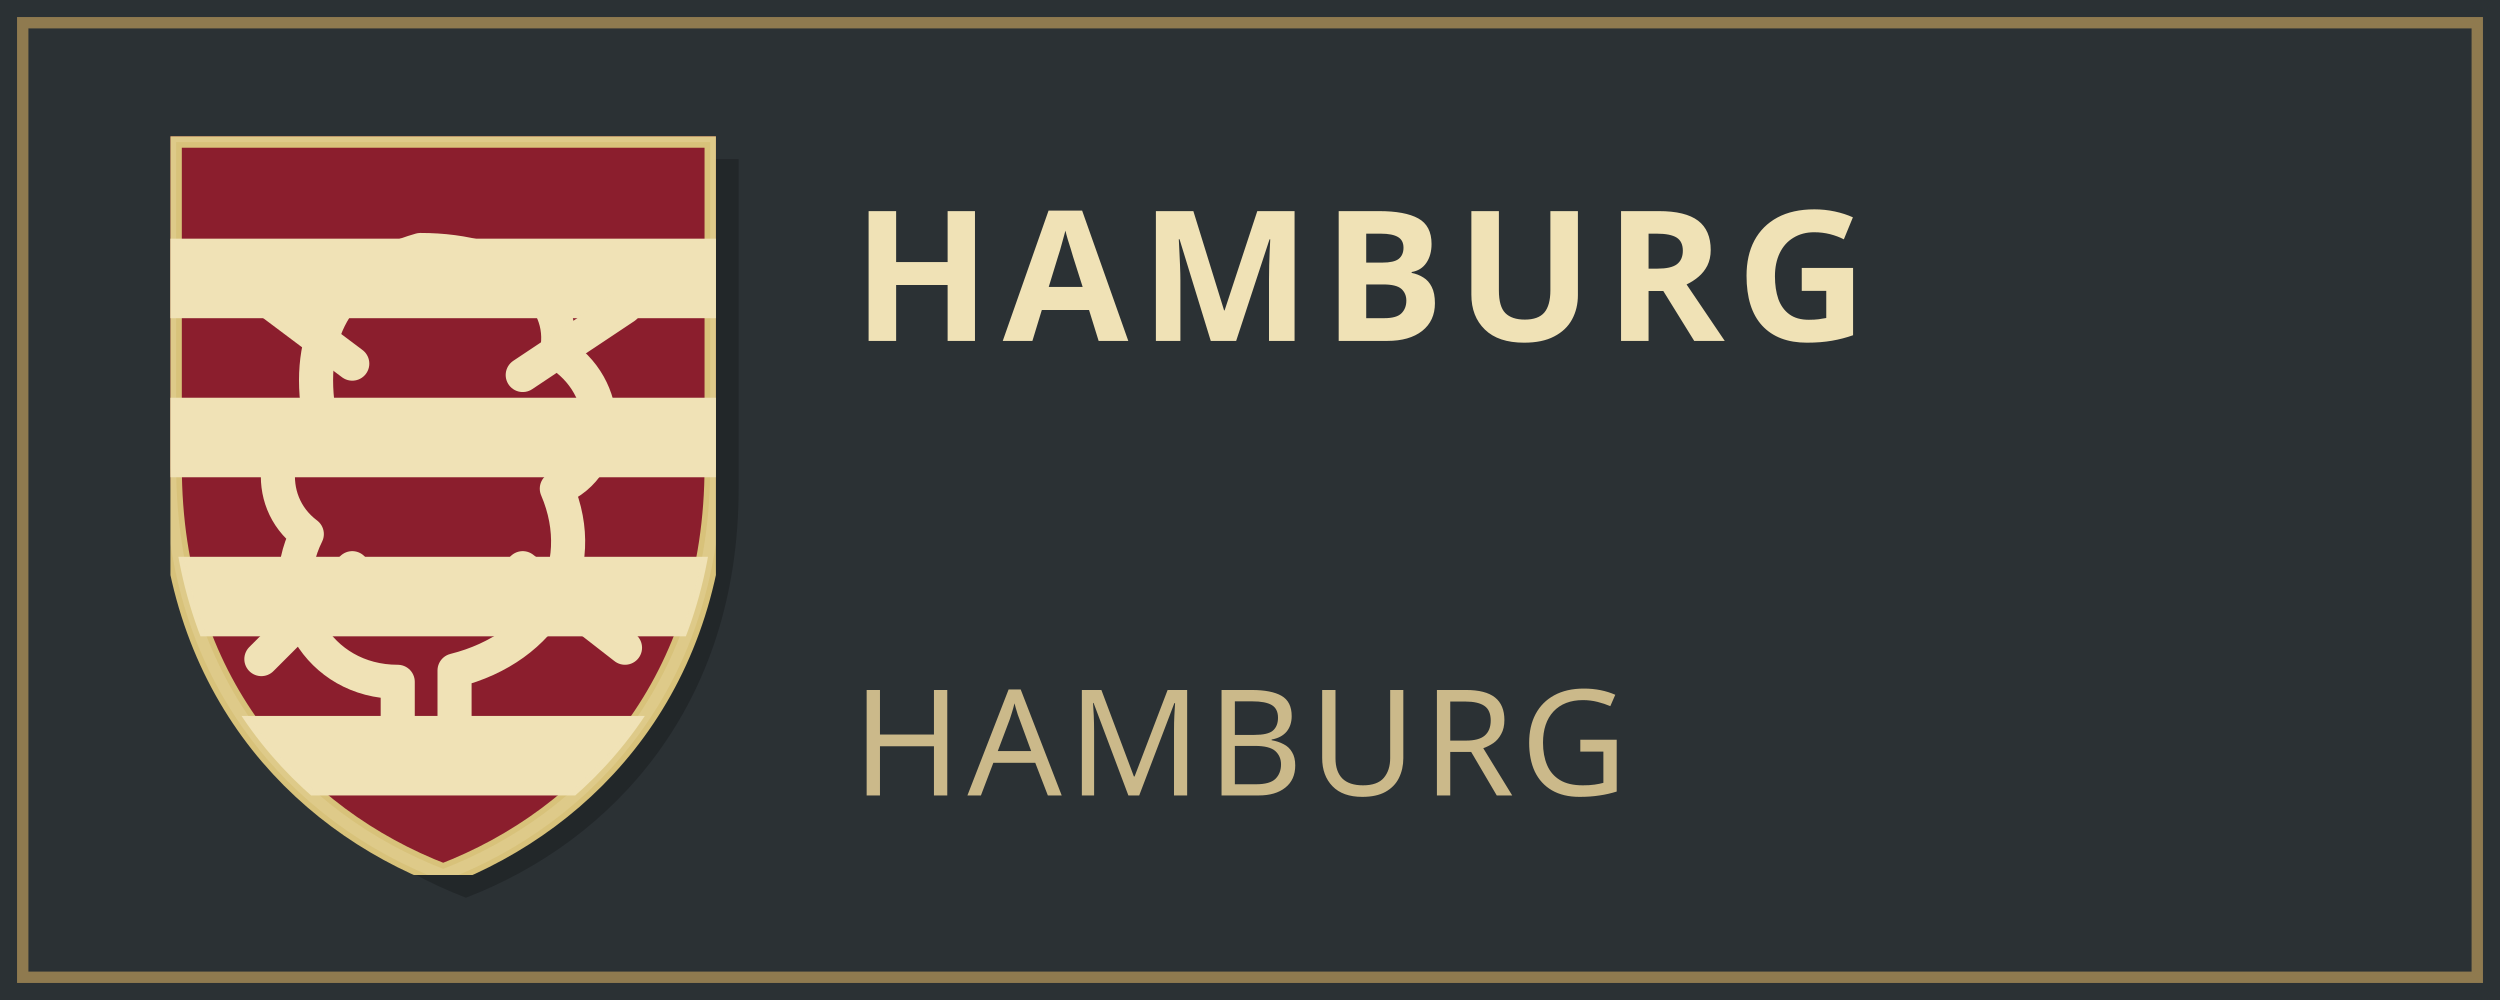
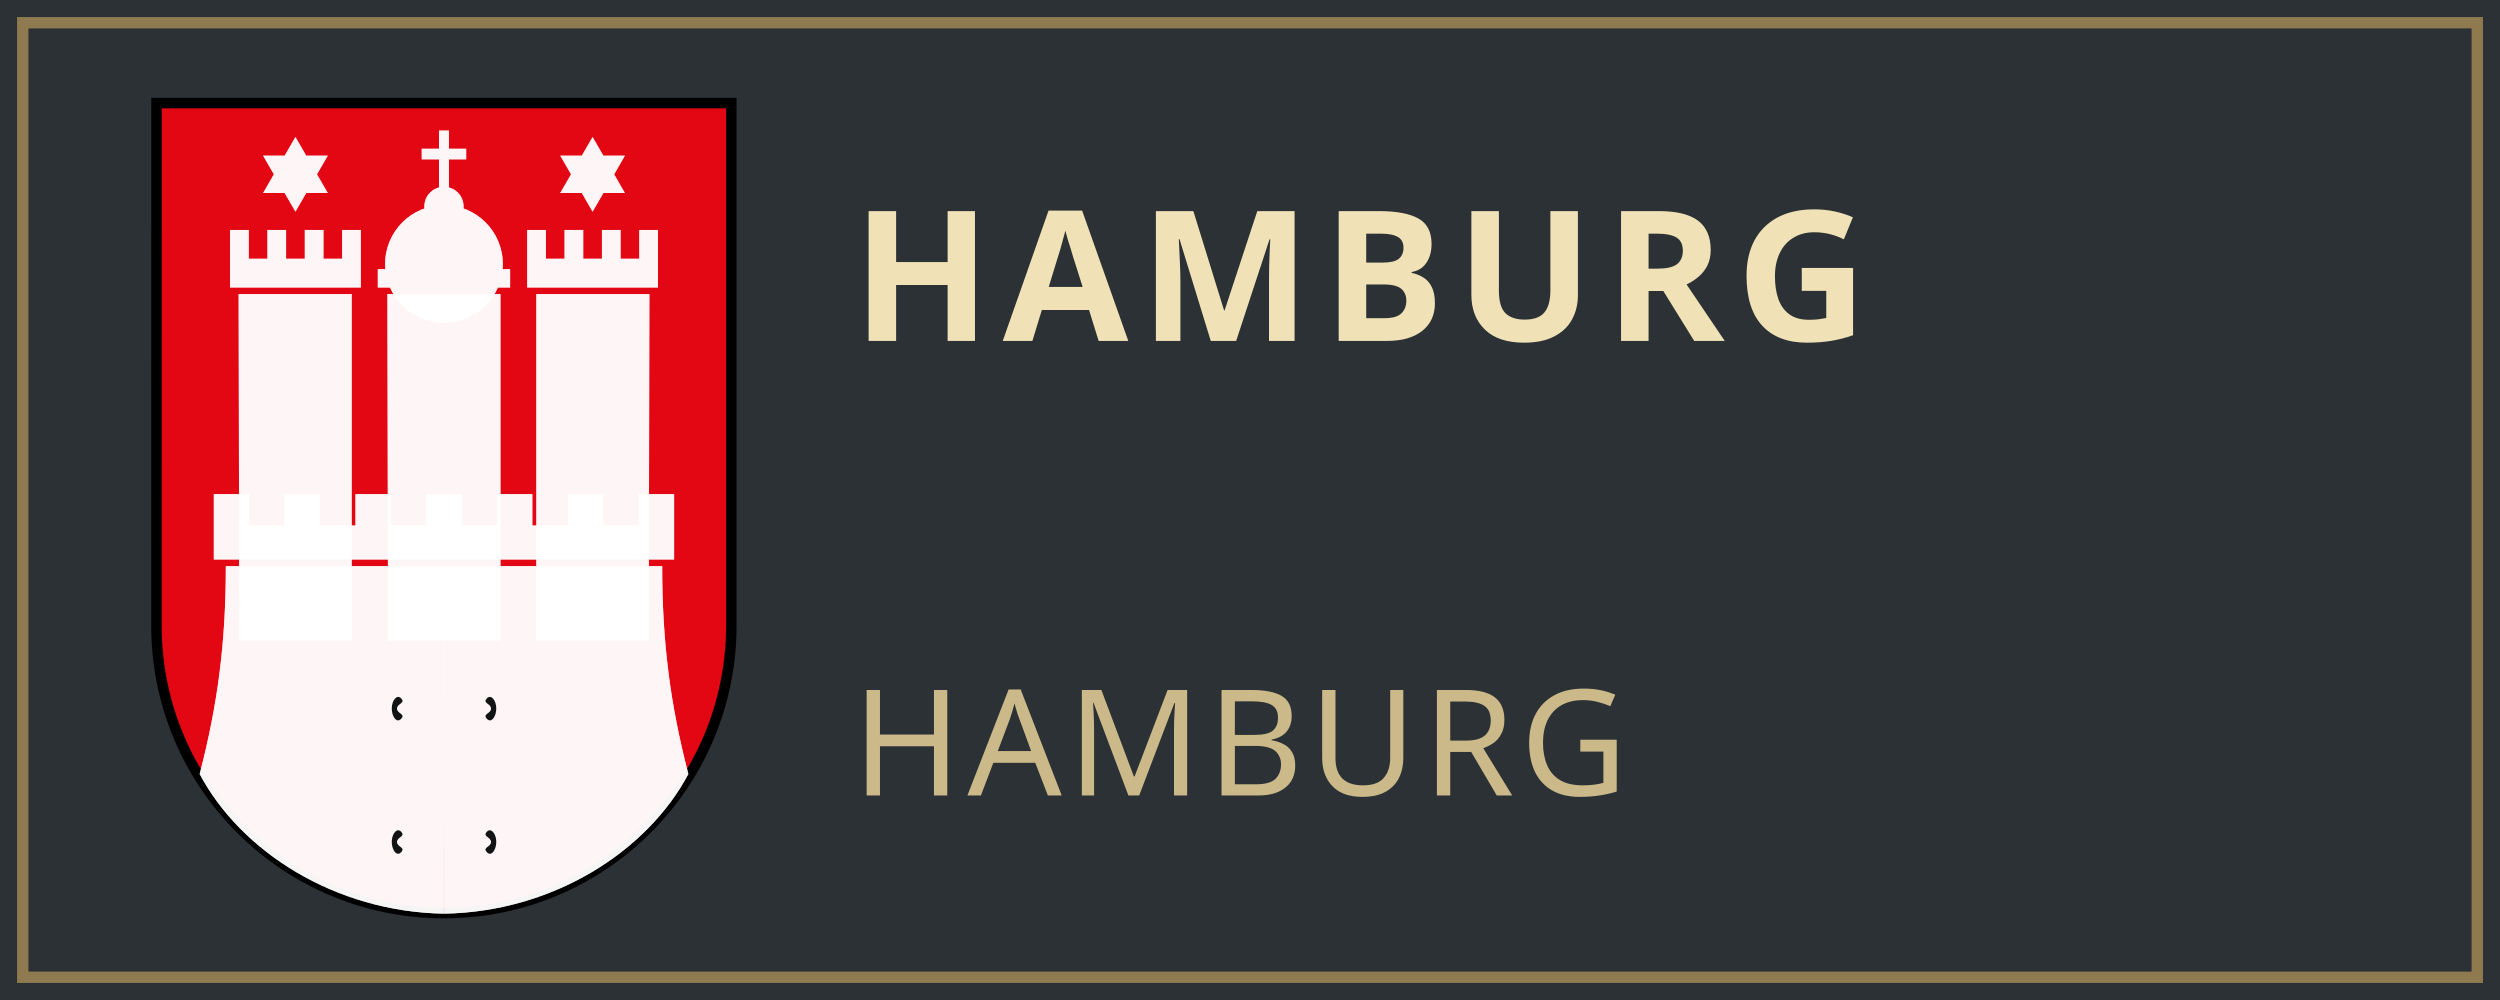
- <svg xmlns="http://www.w3.org/2000/svg" width="220" height="88" viewBox="0 0 220 88">
+ <svg xmlns="http://www.w3.org/2000/svg" xmlns:xlink="http://www.w3.org/1999/xlink" width="220" height="88" viewBox="0 0 220 88">
  <defs>
-     <symbol id="shield-base" viewBox="0 0 48 65">
-       <path d="M0 0 H48 V29                C48 48 37 60 24 65                C11 60 0 48 0 29 Z" />
-     </symbol>
-     <symbol id="hessen-shield" viewBox="0 0 48 65">
-       <use href="#shield-base" fill="#8B1E2D" stroke="#D8C27A" stroke-width="2" />
-       <g clip-path="url(#shieldClip)">
-         <rect x="0" y="9" width="48" height="7" fill="#F0E2B6" />
-         <rect x="0" y="23" width="48" height="7" fill="#F0E2B6" />
-         <rect x="0" y="37" width="48" height="7" fill="#F0E2B6" />
-         <rect x="0" y="51" width="48" height="7" fill="#F0E2B6" />
-         <path d="M22 10                  C15 12 12 17 13 24                  C9 26 8 32 12 35                  C9 41 13 48 20 48                  L20 56                  L25 56                  L25 47                  C33 45 37 38 34 31                  C39 29 39 22 34 19                  C35 14 30 10 22 10 Z" fill="none" stroke="#F0E2B6" stroke-width="3" stroke-linecap="round" stroke-linejoin="round" />
-         <path d="M16 20 L8 14                  M31 21 L40 15                  M16 38 L8 46                  M31 38 L40 45" fill="none" stroke="#F0E2B6" stroke-width="3" stroke-linecap="round" />
+     <symbol id="shield-base" viewBox="0 0 48 650">
+       <g fill="#e30613">
+         <path id="g" d="m2.6 2.5-0.029 199.8c0 60.7 49.22 109.9 109.9 109.9 60.7 0 109.9-49.2 109.9-109.9v-199.8z" stroke="#000" stroke-width="4" />
      </g>
-       <use href="#shield-base" fill="none" stroke="#F0E2B6" stroke-width="1" opacity="0.25" />
+       <use stroke-width="4" xlink:href="#e" />
+       <g id="e" fill="#fff" opacity="0.8">
+         <circle cy="42" cx="112.5" r="7.5" />
+         <path d="m114.4 35.2v-11.2h6.6v-4.06h-6.6v-6.94h-3.8v6.94h-6.6v4.06h6.6v11.2" />
+         <circle cy="64" cx="112.5" r="22.5" />
+         <path d="m87.2 66v7h50.6v-7z" />
+       </g>
+       <use stroke-width="4" xlink:href="#a" />
+       <path id="a" d="m90.87 75.5 0.26 132.5h42.97v-132.5z" fill="#fff" opacity="0.8" />
+       <g transform="translate(1.32 1.25)">
+         <use xlink:href="#f" transform="matrix(-1 0 0 1 222.4 0)" />
+         <g id="f">
+           <use stroke-width="4" xlink:href="#d" />
+           <g id="d">
+             <use xlink:href="#a" transform="matrix(-1 0 0 1 280.6 -1.25)" />
+             <path fill="#fff" opacity="0.8" d="M29.389,49.749v22h50v-22h-7.14v11h-7.14v-11h-7.14v11h-7.15v-11h-7.14v11h-7.14v-11H29.389z" />
+             <polygon points="50.272,35.616 42.032,35.616 46.152,28.476 42.032,21.346 50.272,21.346,54.392,14.206 58.512,21.346 66.752,21.346 62.632,28.476 66.752,35.616 66.752,35.616 58.512,35.616 54.392,42.746" fill="#fff" opacity="0.8" />
+             <path d="M111.23,311.168c41.7-0.699,77.7-23.799,93.399-53.399c-7-27-10-50.5-10-79.5h-83.5" fill="#fff" opacity="0.8" />
+           </g>
+           <g id="c">
+             <line stroke-width="2" x1="135" y1="232.7" x2="128" y2="232.7" fill="none" />
+             <path d="M127.68,228.75c-2,2,1.5,2,1.5,4s-3.5,2-1.5,4c1.7,1.7,3.5-1.1,3.5-4C131.18,229.55,129.18,227.25,127.68,228.75z" />
+           </g>
+           <path stroke-width="3" d="m111.1 196.8c24.6 0 33.7 23 33.7 30.4v78.4" fill="none" />
+           <path stroke-width="2" d="m111 311 0.5-104.2c13.9 0 24.2 12.9 24.2 24.3v77.5" fill="none" />
+           <use xlink:href="#c" y="51" />
+         </g>
+       </g>
+       <use stroke-width="4" xlink:href="#b" />
+       <path id="b" d="m24.5 152v25h176v-25h-13.5v12h-13.6v-12h-13.5v12h-13.6v-12h-13.5v12h-13.5v-12h-13.6v12h-13.51v-12h-13.53v12h-13.54v-12h-13.56v12h-13.53v-12z" fill="#fff" opacity="0.8" />
    </symbol>
    <clipPath id="shieldClip">
      <path d="M0 0 H48 V29                C48 48 37 60 24 65                C11 60 0 48 0 29 Z" />
    </clipPath>
  </defs>
  <rect x="0" y="0" width="220" height="88" fill="#2B3134" />
  <rect x="2" y="2" width="216" height="84" rx="0" fill="#2B3134" stroke="#8F7A4F" stroke-width="1" />
-   <use href="#shield-base" x="17" y="14" width="48" height="65" fill="#111315" opacity="0.35" />
-   <use href="#hessen-shield" x="15" y="12" width="48" height="65" />
+   <use href="#shield-base" x="-99" y="5" fill="#111315" transform="scale(1.7)" />
  <text x="75" y="30" font-family="'D-DIN', 'DIN 1451', sans-serif" font-size="16" font-weight="700" letter-spacing="1" fill="#F0E2B6">
    HAMBURG
  </text>
  <text x="75" y="50" font-family="'D-DIN', 'DIN 1451', sans-serif" font-size="16" font-weight="700" letter-spacing="1" fill="#F0E2B6">
    
  </text>
  <text x="75" y="70" font-family="'D-DIN', 'DIN 1451', sans-serif" font-size="13" font-weight="400" letter-spacing="0.5" fill="#CBB98A">
    HAMBURG
  </text>
</svg>
